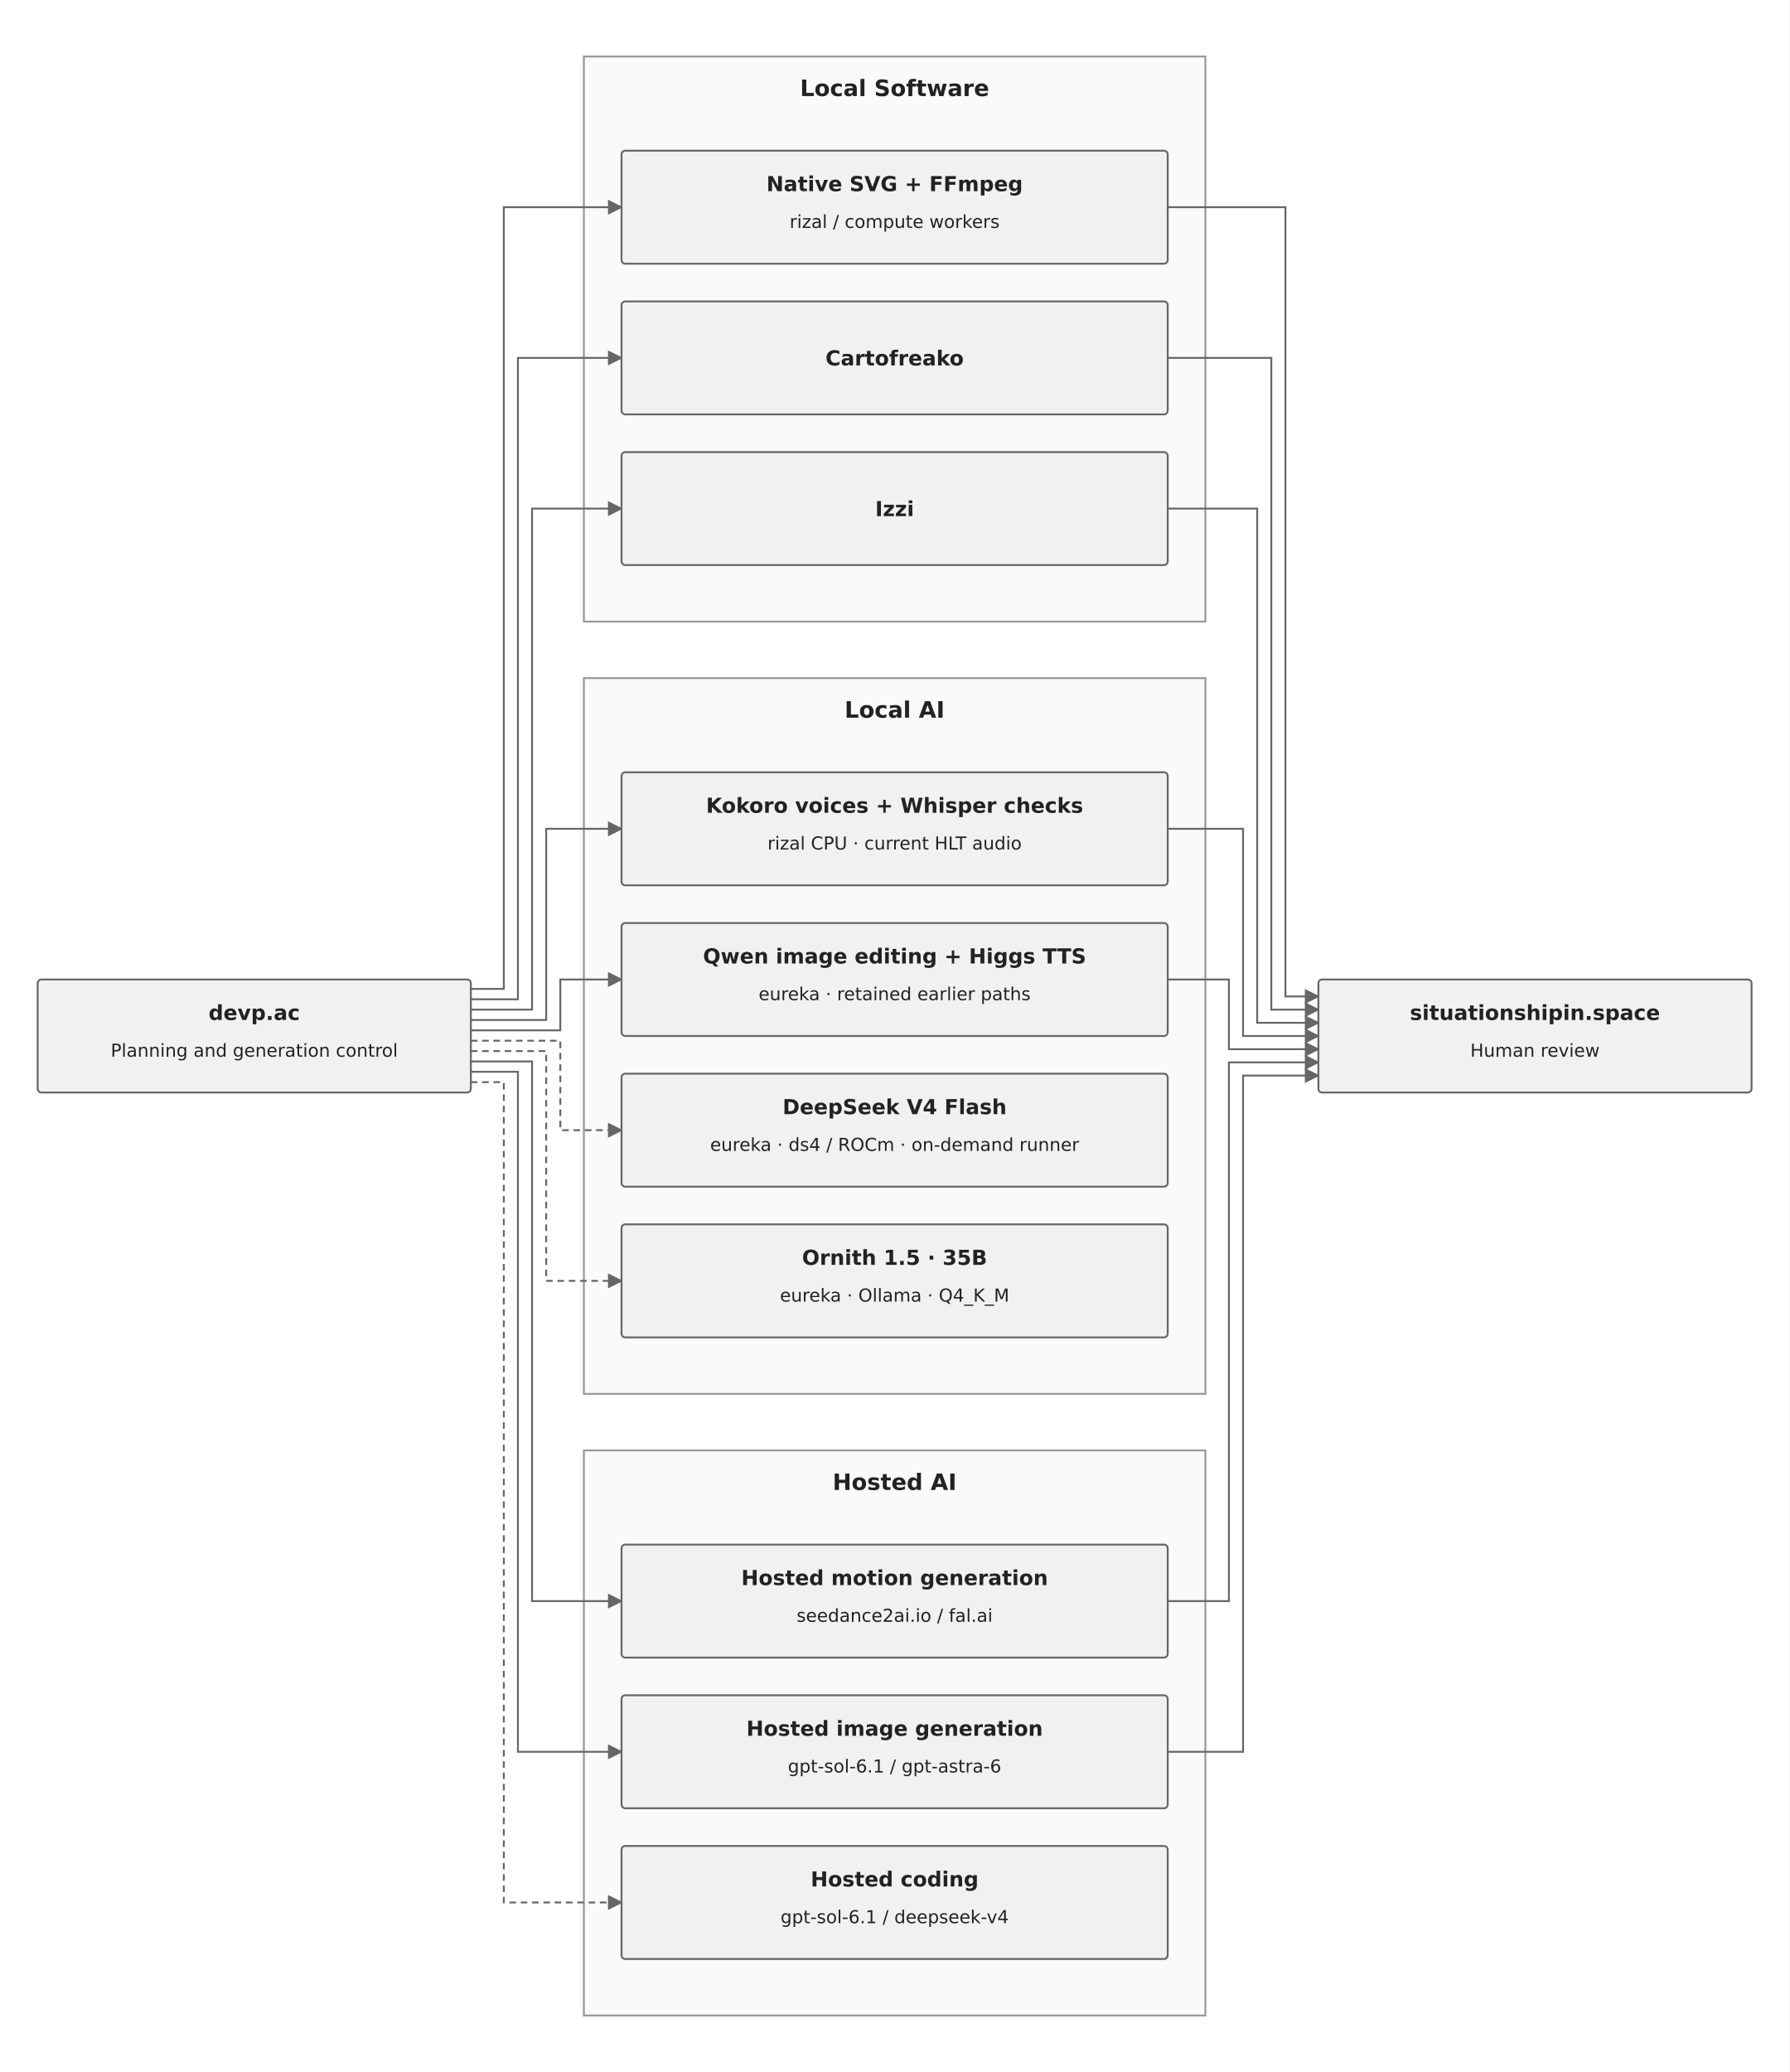
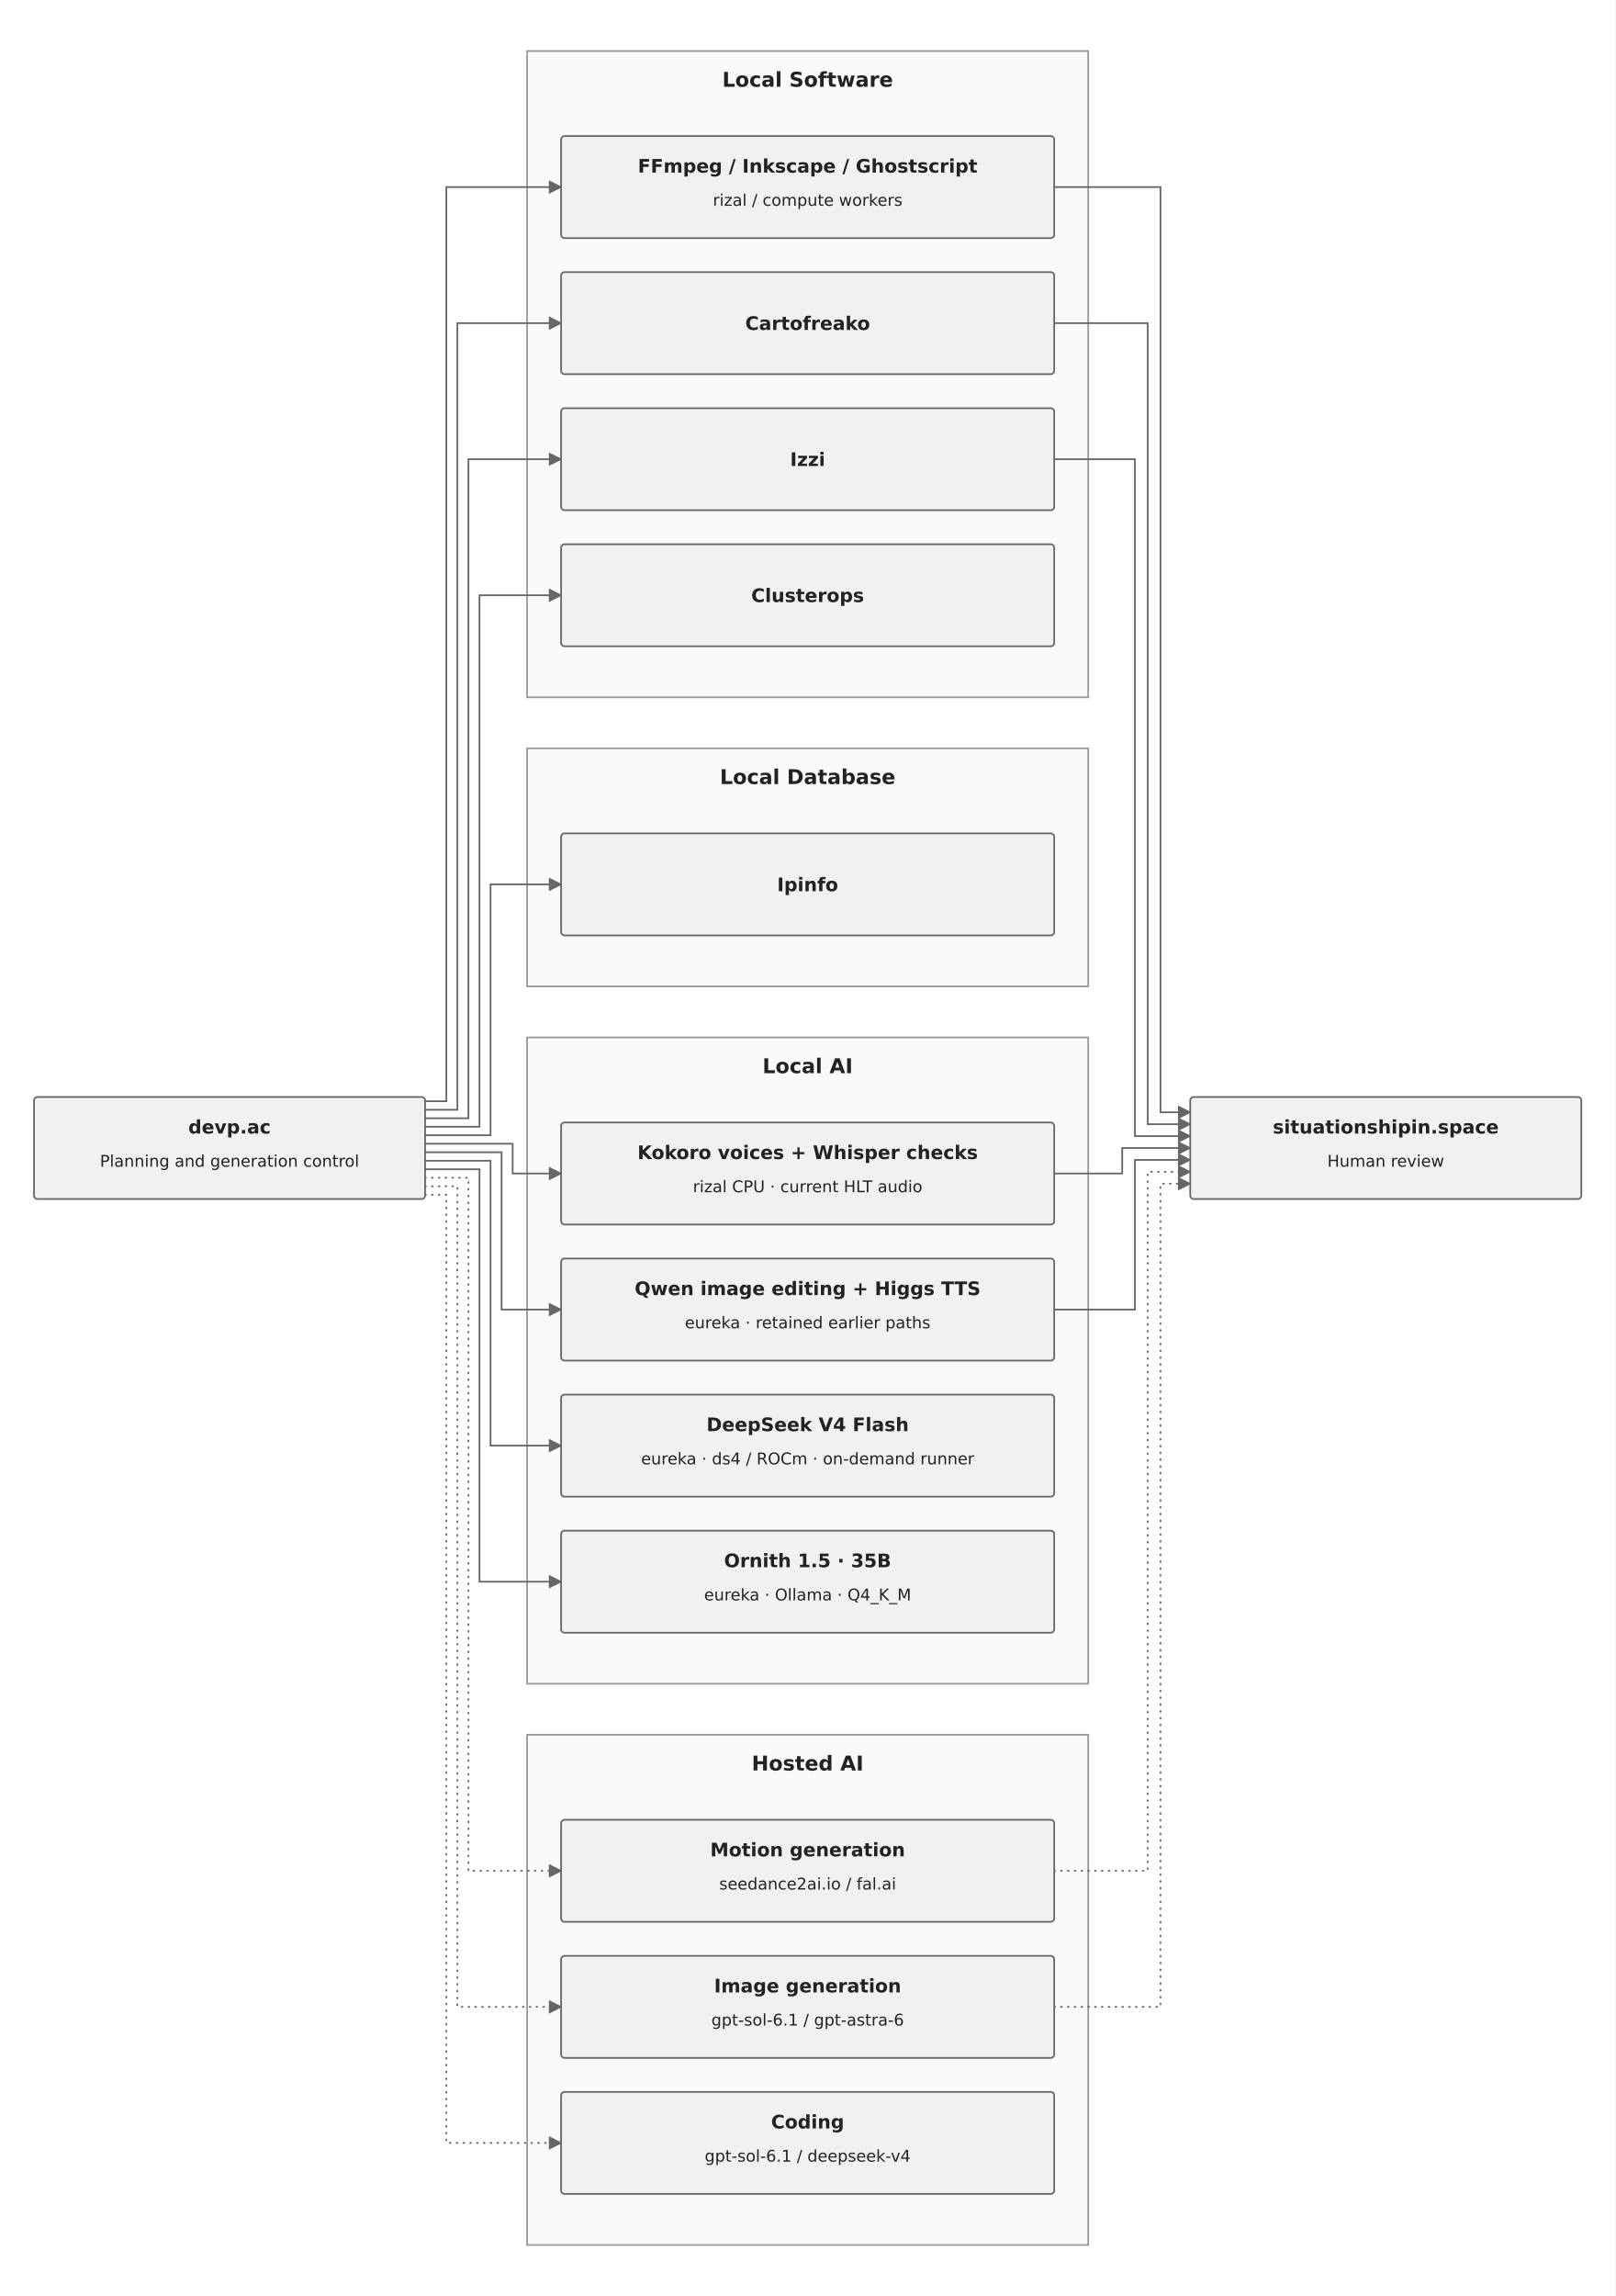
- <svg xmlns="http://www.w3.org/2000/svg" viewBox="0 0 1900 2200" width="1900" height="2200" role="img" aria-labelledby="diagram-title" font-family="DejaVu Sans">
-   <rect width="1900" height="2200" fill="white" />
-   <rect id="group-SOFTWARE-frame" x="620" y="60" width="660" height="600" fill="#fafafa" stroke="#999999" stroke-width="2" />
+ <svg xmlns="http://www.w3.org/2000/svg" viewBox="0 0 1900 2700" width="1900" height="2700" role="img" aria-labelledby="diagram-title" font-family="DejaVu Sans">
+   <rect width="1900" height="2700" fill="white" />
+   <rect id="group-SOFTWARE-frame" x="620" y="60" width="660" height="760" fill="#fafafa" stroke="#999999" stroke-width="2" />
  <text x="950.0" y="102" text-anchor="middle" fill="#222222" font-size="24" font-weight="700">Local Software</text>
-   <rect id="group-LOCALAI-frame" x="620" y="720" width="660" height="760" fill="#fafafa" stroke="#999999" stroke-width="2" />
-   <text x="950.0" y="762" text-anchor="middle" fill="#222222" font-size="24" font-weight="700">Local AI</text>
-   <rect id="group-HOSTEDAI-frame" x="620" y="1540" width="660" height="600" fill="#fafafa" stroke="#999999" stroke-width="2" />
-   <text x="950.0" y="1582" text-anchor="middle" fill="#222222" font-size="24" font-weight="700">Hosted AI</text>
+   <rect id="group-DATABASE-frame" x="620" y="880" width="660" height="280" fill="#fafafa" stroke="#999999" stroke-width="2" />
+   <text x="950.0" y="922" text-anchor="middle" fill="#222222" font-size="24" font-weight="700">Local Database</text>
+   <rect id="group-LOCALAI-frame" x="620" y="1220" width="660" height="760" fill="#fafafa" stroke="#999999" stroke-width="2" />
+   <text x="950.0" y="1262" text-anchor="middle" fill="#222222" font-size="24" font-weight="700">Local AI</text>
+   <rect id="group-HOSTEDAI-frame" x="620" y="2040" width="660" height="600" fill="#fafafa" stroke="#999999" stroke-width="2" />
+   <text x="950.0" y="2082" text-anchor="middle" fill="#222222" font-size="24" font-weight="700">Hosted AI</text>
  <defs>
    <marker id="arrow" viewBox="0 0 10 10" refX="9" refY="5" markerWidth="8" markerHeight="8" orient="auto-start-reverse">
      <path d="M 0 0 L 10 5 L 0 10 Z" fill="#666666" />
    </marker>
  </defs>
-   <path d="M 500 1050 L 535 1050 L 535 220 L 660 220" fill="none" stroke="#666666" stroke-width="2" data-source="I" data-target="NATIVE" marker-end="url(#arrow)" />
-   <path d="M 500 1061 L 550 1061 L 550 380 L 660 380" fill="none" stroke="#666666" stroke-width="2" data-source="I" data-target="CARTO" marker-end="url(#arrow)" />
-   <path d="M 500 1072 L 565 1072 L 565 540 L 660 540" fill="none" stroke="#666666" stroke-width="2" data-source="I" data-target="IZZI" marker-end="url(#arrow)" />
-   <path d="M 500 1083 L 580 1083 L 580 880 L 660 880" fill="none" stroke="#666666" stroke-width="2" data-source="I" data-target="AUDIO" marker-end="url(#arrow)" />
-   <path d="M 500 1094 L 595 1094 L 595 1040 L 660 1040" fill="none" stroke="#666666" stroke-width="2" data-source="I" data-target="PRIOR" marker-end="url(#arrow)" />
-   <path d="M 500 1105 L 595 1105 L 595 1200 L 660 1200" fill="none" stroke="#666666" stroke-width="2" data-source="I" data-target="DS" marker-end="url(#arrow)" stroke-dasharray="7 5" />
-   <path d="M 500 1116 L 580 1116 L 580 1360 L 660 1360" fill="none" stroke="#666666" stroke-width="2" data-source="I" data-target="ORN" marker-end="url(#arrow)" stroke-dasharray="7 5" />
-   <path d="M 500 1127 L 565 1127 L 565 1700 L 660 1700" fill="none" stroke="#666666" stroke-width="2" data-source="I" data-target="CLOUD" marker-end="url(#arrow)" />
-   <path d="M 500 1138 L 550 1138 L 550 1860 L 660 1860" fill="none" stroke="#666666" stroke-width="2" data-source="I" data-target="IMAGE" marker-end="url(#arrow)" />
-   <path d="M 500 1149 L 535 1149 L 535 2020 L 660 2020" fill="none" stroke="#666666" stroke-width="2" data-source="I" data-target="CODING" marker-end="url(#arrow)" stroke-dasharray="7 5" />
-   <path d="M 1240 220 L 1365 220 L 1365 1058 L 1400 1058" fill="none" stroke="#666666" stroke-width="2" data-source="NATIVE" data-target="REVIEW" marker-end="url(#arrow)" />
-   <path d="M 1240 380 L 1350 380 L 1350 1072 L 1400 1072" fill="none" stroke="#666666" stroke-width="2" data-source="CARTO" data-target="REVIEW" marker-end="url(#arrow)" />
-   <path d="M 1240 540 L 1335 540 L 1335 1086 L 1400 1086" fill="none" stroke="#666666" stroke-width="2" data-source="IZZI" data-target="REVIEW" marker-end="url(#arrow)" />
-   <path d="M 1240 880 L 1320 880 L 1320 1100 L 1400 1100" fill="none" stroke="#666666" stroke-width="2" data-source="AUDIO" data-target="REVIEW" marker-end="url(#arrow)" />
-   <path d="M 1240 1040 L 1305 1040 L 1305 1114 L 1400 1114" fill="none" stroke="#666666" stroke-width="2" data-source="PRIOR" data-target="REVIEW" marker-end="url(#arrow)" />
-   <path d="M 1240 1700 L 1305 1700 L 1305 1128 L 1400 1128" fill="none" stroke="#666666" stroke-width="2" data-source="CLOUD" data-target="REVIEW" marker-end="url(#arrow)" />
-   <path d="M 1240 1860 L 1320 1860 L 1320 1142 L 1400 1142" fill="none" stroke="#666666" stroke-width="2" data-source="IMAGE" data-target="REVIEW" marker-end="url(#arrow)" />
+   <path d="M 500 1295 L 525 1295 L 525 220 L 660 220" fill="none" stroke="#666666" stroke-width="2" data-source="I" data-target="NATIVE" marker-end="url(#arrow)" />
+   <path d="M 500 1305 L 538 1305 L 538 380 L 660 380" fill="none" stroke="#666666" stroke-width="2" data-source="I" data-target="CARTO" marker-end="url(#arrow)" />
+   <path d="M 500 1315 L 551 1315 L 551 540 L 660 540" fill="none" stroke="#666666" stroke-width="2" data-source="I" data-target="IZZI" marker-end="url(#arrow)" />
+   <path d="M 500 1325 L 564 1325 L 564 700 L 660 700" fill="none" stroke="#666666" stroke-width="2" data-source="I" data-target="CLUSTEROPS" marker-end="url(#arrow)" />
+   <path d="M 500 1335 L 577 1335 L 577 1040 L 660 1040" fill="none" stroke="#666666" stroke-width="2" data-source="I" data-target="IPINFO" marker-end="url(#arrow)" />
+   <path d="M 500 1345 L 603 1345 L 603 1380 L 660 1380" fill="none" stroke="#666666" stroke-width="2" data-source="I" data-target="AUDIO" marker-end="url(#arrow)" />
+   <path d="M 500 1355 L 590 1355 L 590 1540 L 660 1540" fill="none" stroke="#666666" stroke-width="2" data-source="I" data-target="PRIOR" marker-end="url(#arrow)" />
+   <path d="M 500 1365 L 577 1365 L 577 1700 L 660 1700" fill="none" stroke="#666666" stroke-width="2" data-source="I" data-target="DS" marker-end="url(#arrow)" />
+   <path d="M 500 1375 L 564 1375 L 564 1860 L 660 1860" fill="none" stroke="#666666" stroke-width="2" data-source="I" data-target="ORN" marker-end="url(#arrow)" />
+   <path d="M 500 1385 L 551 1385 L 551 2200 L 660 2200" fill="none" stroke="#666666" stroke-width="2" data-source="I" data-target="CLOUD" marker-end="url(#arrow)" stroke-dasharray="1 7" stroke-linecap="round" />
+   <path d="M 500 1395 L 538 1395 L 538 2360 L 660 2360" fill="none" stroke="#666666" stroke-width="2" data-source="I" data-target="IMAGE" marker-end="url(#arrow)" stroke-dasharray="1 7" stroke-linecap="round" />
+   <path d="M 500 1405 L 525 1405 L 525 2520 L 660 2520" fill="none" stroke="#666666" stroke-width="2" data-source="I" data-target="CODING" marker-end="url(#arrow)" stroke-dasharray="1 7" stroke-linecap="round" />
+   <path d="M 1240 220 L 1365 220 L 1365 1308 L 1400 1308" fill="none" stroke="#666666" stroke-width="2" data-source="NATIVE" data-target="REVIEW" marker-end="url(#arrow)" />
+   <path d="M 1240 380 L 1350 380 L 1350 1322 L 1400 1322" fill="none" stroke="#666666" stroke-width="2" data-source="CARTO" data-target="REVIEW" marker-end="url(#arrow)" />
+   <path d="M 1240 540 L 1335 540 L 1335 1336 L 1400 1336" fill="none" stroke="#666666" stroke-width="2" data-source="IZZI" data-target="REVIEW" marker-end="url(#arrow)" />
+   <path d="M 1240 1380 L 1320 1380 L 1320 1350 L 1400 1350" fill="none" stroke="#666666" stroke-width="2" data-source="AUDIO" data-target="REVIEW" marker-end="url(#arrow)" />
+   <path d="M 1240 1540 L 1335 1540 L 1335 1364 L 1400 1364" fill="none" stroke="#666666" stroke-width="2" data-source="PRIOR" data-target="REVIEW" marker-end="url(#arrow)" />
+   <path d="M 1240 2200 L 1350 2200 L 1350 1378 L 1400 1378" fill="none" stroke="#666666" stroke-width="2" data-source="CLOUD" data-target="REVIEW" marker-end="url(#arrow)" stroke-dasharray="1 7" stroke-linecap="round" />
+   <path d="M 1240 2360 L 1365 2360 L 1365 1392 L 1400 1392" fill="none" stroke="#666666" stroke-width="2" data-source="IMAGE" data-target="REVIEW" marker-end="url(#arrow)" stroke-dasharray="1 7" stroke-linecap="round" />
  <g id="group-SOFTWARE">
    <g id="node-NATIVE">
      <rect x="660" y="160" width="580" height="120" rx="4" fill="#f1f1f1" stroke="#666666" stroke-width="2" />
-       <text x="950.0" y="203" text-anchor="middle" fill="#222222" font-size="22" font-weight="700">Native SVG + FFmpeg</text>
+       <text x="950.0" y="203" text-anchor="middle" fill="#222222" font-size="22" font-weight="700">FFmpeg / Inkscape / Ghostscript</text>
      <text x="950.0" y="242" text-anchor="middle" fill="#222222" font-size="19" font-weight="400">rizal / compute workers</text>
    </g>
    <g id="node-CARTO">
      <rect x="660" y="320" width="580" height="120" rx="4" fill="#f1f1f1" stroke="#666666" stroke-width="2" />
      <text x="950.0" y="388.0" text-anchor="middle" fill="#222222" font-size="22" font-weight="700">Cartofreako</text>
    </g>
    <g id="node-IZZI">
      <rect x="660" y="480" width="580" height="120" rx="4" fill="#f1f1f1" stroke="#666666" stroke-width="2" />
      <text x="950.0" y="548.0" text-anchor="middle" fill="#222222" font-size="22" font-weight="700">Izzi</text>
    </g>
+     <g id="node-CLUSTEROPS">
+       <rect x="660" y="640" width="580" height="120" rx="4" fill="#f1f1f1" stroke="#666666" stroke-width="2" />
+       <text x="950.0" y="708.0" text-anchor="middle" fill="#222222" font-size="22" font-weight="700">Clusterops</text>
+     </g>
+   </g>
+   <g id="group-DATABASE">
+     <g id="node-IPINFO">
+       <rect x="660" y="980" width="580" height="120" rx="4" fill="#f1f1f1" stroke="#666666" stroke-width="2" />
+       <text x="950.0" y="1048.0" text-anchor="middle" fill="#222222" font-size="22" font-weight="700">Ipinfo</text>
+     </g>
  </g>
  <g id="group-LOCALAI">
    <g id="node-AUDIO">
-       <rect x="660" y="820" width="580" height="120" rx="4" fill="#f1f1f1" stroke="#666666" stroke-width="2" />
-       <text x="950.0" y="863" text-anchor="middle" fill="#222222" font-size="22" font-weight="700">Kokoro voices + Whisper checks</text>
-       <text x="950.0" y="902" text-anchor="middle" fill="#222222" font-size="19" font-weight="400">rizal CPU · current HLT audio</text>
+       <rect x="660" y="1320" width="580" height="120" rx="4" fill="#f1f1f1" stroke="#666666" stroke-width="2" />
+       <text x="950.0" y="1363" text-anchor="middle" fill="#222222" font-size="22" font-weight="700">Kokoro voices + Whisper checks</text>
+       <text x="950.0" y="1402" text-anchor="middle" fill="#222222" font-size="19" font-weight="400">rizal CPU · current HLT audio</text>
    </g>
    <g id="node-PRIOR">
-       <rect x="660" y="980" width="580" height="120" rx="4" fill="#f1f1f1" stroke="#666666" stroke-width="2" />
-       <text x="950.0" y="1023" text-anchor="middle" fill="#222222" font-size="22" font-weight="700">Qwen image editing + Higgs TTS</text>
-       <text x="950.0" y="1062" text-anchor="middle" fill="#222222" font-size="19" font-weight="400">eureka · retained earlier paths</text>
+       <rect x="660" y="1480" width="580" height="120" rx="4" fill="#f1f1f1" stroke="#666666" stroke-width="2" />
+       <text x="950.0" y="1523" text-anchor="middle" fill="#222222" font-size="22" font-weight="700">Qwen image editing + Higgs TTS</text>
+       <text x="950.0" y="1562" text-anchor="middle" fill="#222222" font-size="19" font-weight="400">eureka · retained earlier paths</text>
    </g>
    <g id="node-DS">
-       <rect x="660" y="1140" width="580" height="120" rx="4" fill="#f1f1f1" stroke="#666666" stroke-width="2" />
-       <text x="950.0" y="1183" text-anchor="middle" fill="#222222" font-size="22" font-weight="700">DeepSeek V4 Flash</text>
-       <text x="950.0" y="1222" text-anchor="middle" fill="#222222" font-size="19" font-weight="400">eureka · ds4 / ROCm · on-demand runner</text>
+       <rect x="660" y="1640" width="580" height="120" rx="4" fill="#f1f1f1" stroke="#666666" stroke-width="2" />
+       <text x="950.0" y="1683" text-anchor="middle" fill="#222222" font-size="22" font-weight="700">DeepSeek V4 Flash</text>
+       <text x="950.0" y="1722" text-anchor="middle" fill="#222222" font-size="19" font-weight="400">eureka · ds4 / ROCm · on-demand runner</text>
    </g>
    <g id="node-ORN">
-       <rect x="660" y="1300" width="580" height="120" rx="4" fill="#f1f1f1" stroke="#666666" stroke-width="2" />
-       <text x="950.0" y="1343" text-anchor="middle" fill="#222222" font-size="22" font-weight="700">Ornith 1.5 · 35B</text>
-       <text x="950.0" y="1382" text-anchor="middle" fill="#222222" font-size="19" font-weight="400">eureka · Ollama · Q4_K_M</text>
+       <rect x="660" y="1800" width="580" height="120" rx="4" fill="#f1f1f1" stroke="#666666" stroke-width="2" />
+       <text x="950.0" y="1843" text-anchor="middle" fill="#222222" font-size="22" font-weight="700">Ornith 1.5 · 35B</text>
+       <text x="950.0" y="1882" text-anchor="middle" fill="#222222" font-size="19" font-weight="400">eureka · Ollama · Q4_K_M</text>
    </g>
  </g>
  <g id="group-HOSTEDAI">
    <g id="node-CLOUD">
-       <rect x="660" y="1640" width="580" height="120" rx="4" fill="#f1f1f1" stroke="#666666" stroke-width="2" />
-       <text x="950.0" y="1683" text-anchor="middle" fill="#222222" font-size="22" font-weight="700">Hosted motion generation</text>
-       <text x="950.0" y="1722" text-anchor="middle" fill="#222222" font-size="19" font-weight="400">seedance2ai.io / fal.ai</text>
+       <rect x="660" y="2140" width="580" height="120" rx="4" fill="#f1f1f1" stroke="#666666" stroke-width="2" />
+       <text x="950.0" y="2183" text-anchor="middle" fill="#222222" font-size="22" font-weight="700">Motion generation</text>
+       <text x="950.0" y="2222" text-anchor="middle" fill="#222222" font-size="19" font-weight="400">seedance2ai.io / fal.ai</text>
    </g>
    <g id="node-IMAGE">
-       <rect x="660" y="1800" width="580" height="120" rx="4" fill="#f1f1f1" stroke="#666666" stroke-width="2" />
-       <text x="950.0" y="1843" text-anchor="middle" fill="#222222" font-size="22" font-weight="700">Hosted image generation</text>
-       <text x="950.0" y="1882" text-anchor="middle" fill="#222222" font-size="19" font-weight="400">gpt-sol-6.1 / gpt-astra-6</text>
+       <rect x="660" y="2300" width="580" height="120" rx="4" fill="#f1f1f1" stroke="#666666" stroke-width="2" />
+       <text x="950.0" y="2343" text-anchor="middle" fill="#222222" font-size="22" font-weight="700">Image generation</text>
+       <text x="950.0" y="2382" text-anchor="middle" fill="#222222" font-size="19" font-weight="400">gpt-sol-6.1 / gpt-astra-6</text>
    </g>
    <g id="node-CODING">
-       <rect x="660" y="1960" width="580" height="120" rx="4" fill="#f1f1f1" stroke="#666666" stroke-width="2" />
-       <text x="950.0" y="2003" text-anchor="middle" fill="#222222" font-size="22" font-weight="700">Hosted coding</text>
-       <text x="950.0" y="2042" text-anchor="middle" fill="#222222" font-size="19" font-weight="400">gpt-sol-6.1 / deepseek-v4</text>
+       <rect x="660" y="2460" width="580" height="120" rx="4" fill="#f1f1f1" stroke="#666666" stroke-width="2" />
+       <text x="950.0" y="2503" text-anchor="middle" fill="#222222" font-size="22" font-weight="700">Coding</text>
+       <text x="950.0" y="2542" text-anchor="middle" fill="#222222" font-size="19" font-weight="400">gpt-sol-6.1 / deepseek-v4</text>
    </g>
  </g>
  <g id="node-I">
-     <rect x="40" y="1040" width="460" height="120" rx="4" fill="#f1f1f1" stroke="#666666" stroke-width="2" />
-     <text x="270.0" y="1083" text-anchor="middle" fill="#222222" font-size="22" font-weight="700">devp.ac</text>
-     <text x="270.0" y="1122" text-anchor="middle" fill="#222222" font-size="19" font-weight="400">Planning and generation control</text>
+     <rect x="40" y="1290" width="460" height="120" rx="4" fill="#f1f1f1" stroke="#666666" stroke-width="2" />
+     <text x="270.0" y="1333" text-anchor="middle" fill="#222222" font-size="22" font-weight="700">devp.ac</text>
+     <text x="270.0" y="1372" text-anchor="middle" fill="#222222" font-size="19" font-weight="400">Planning and generation control</text>
  </g>
  <g id="node-REVIEW">
-     <rect x="1400" y="1040" width="460" height="120" rx="4" fill="#f1f1f1" stroke="#666666" stroke-width="2" />
-     <text x="1630.0" y="1083" text-anchor="middle" fill="#222222" font-size="22" font-weight="700">situationshipin.space</text>
-     <text x="1630.0" y="1122" text-anchor="middle" fill="#222222" font-size="19" font-weight="400">Human review</text>
+     <rect x="1400" y="1290" width="460" height="120" rx="4" fill="#f1f1f1" stroke="#666666" stroke-width="2" />
+     <text x="1630.0" y="1333" text-anchor="middle" fill="#222222" font-size="22" font-weight="700">situationshipin.space</text>
+     <text x="1630.0" y="1372" text-anchor="middle" fill="#222222" font-size="19" font-weight="400">Human review</text>
  </g>
</svg>
